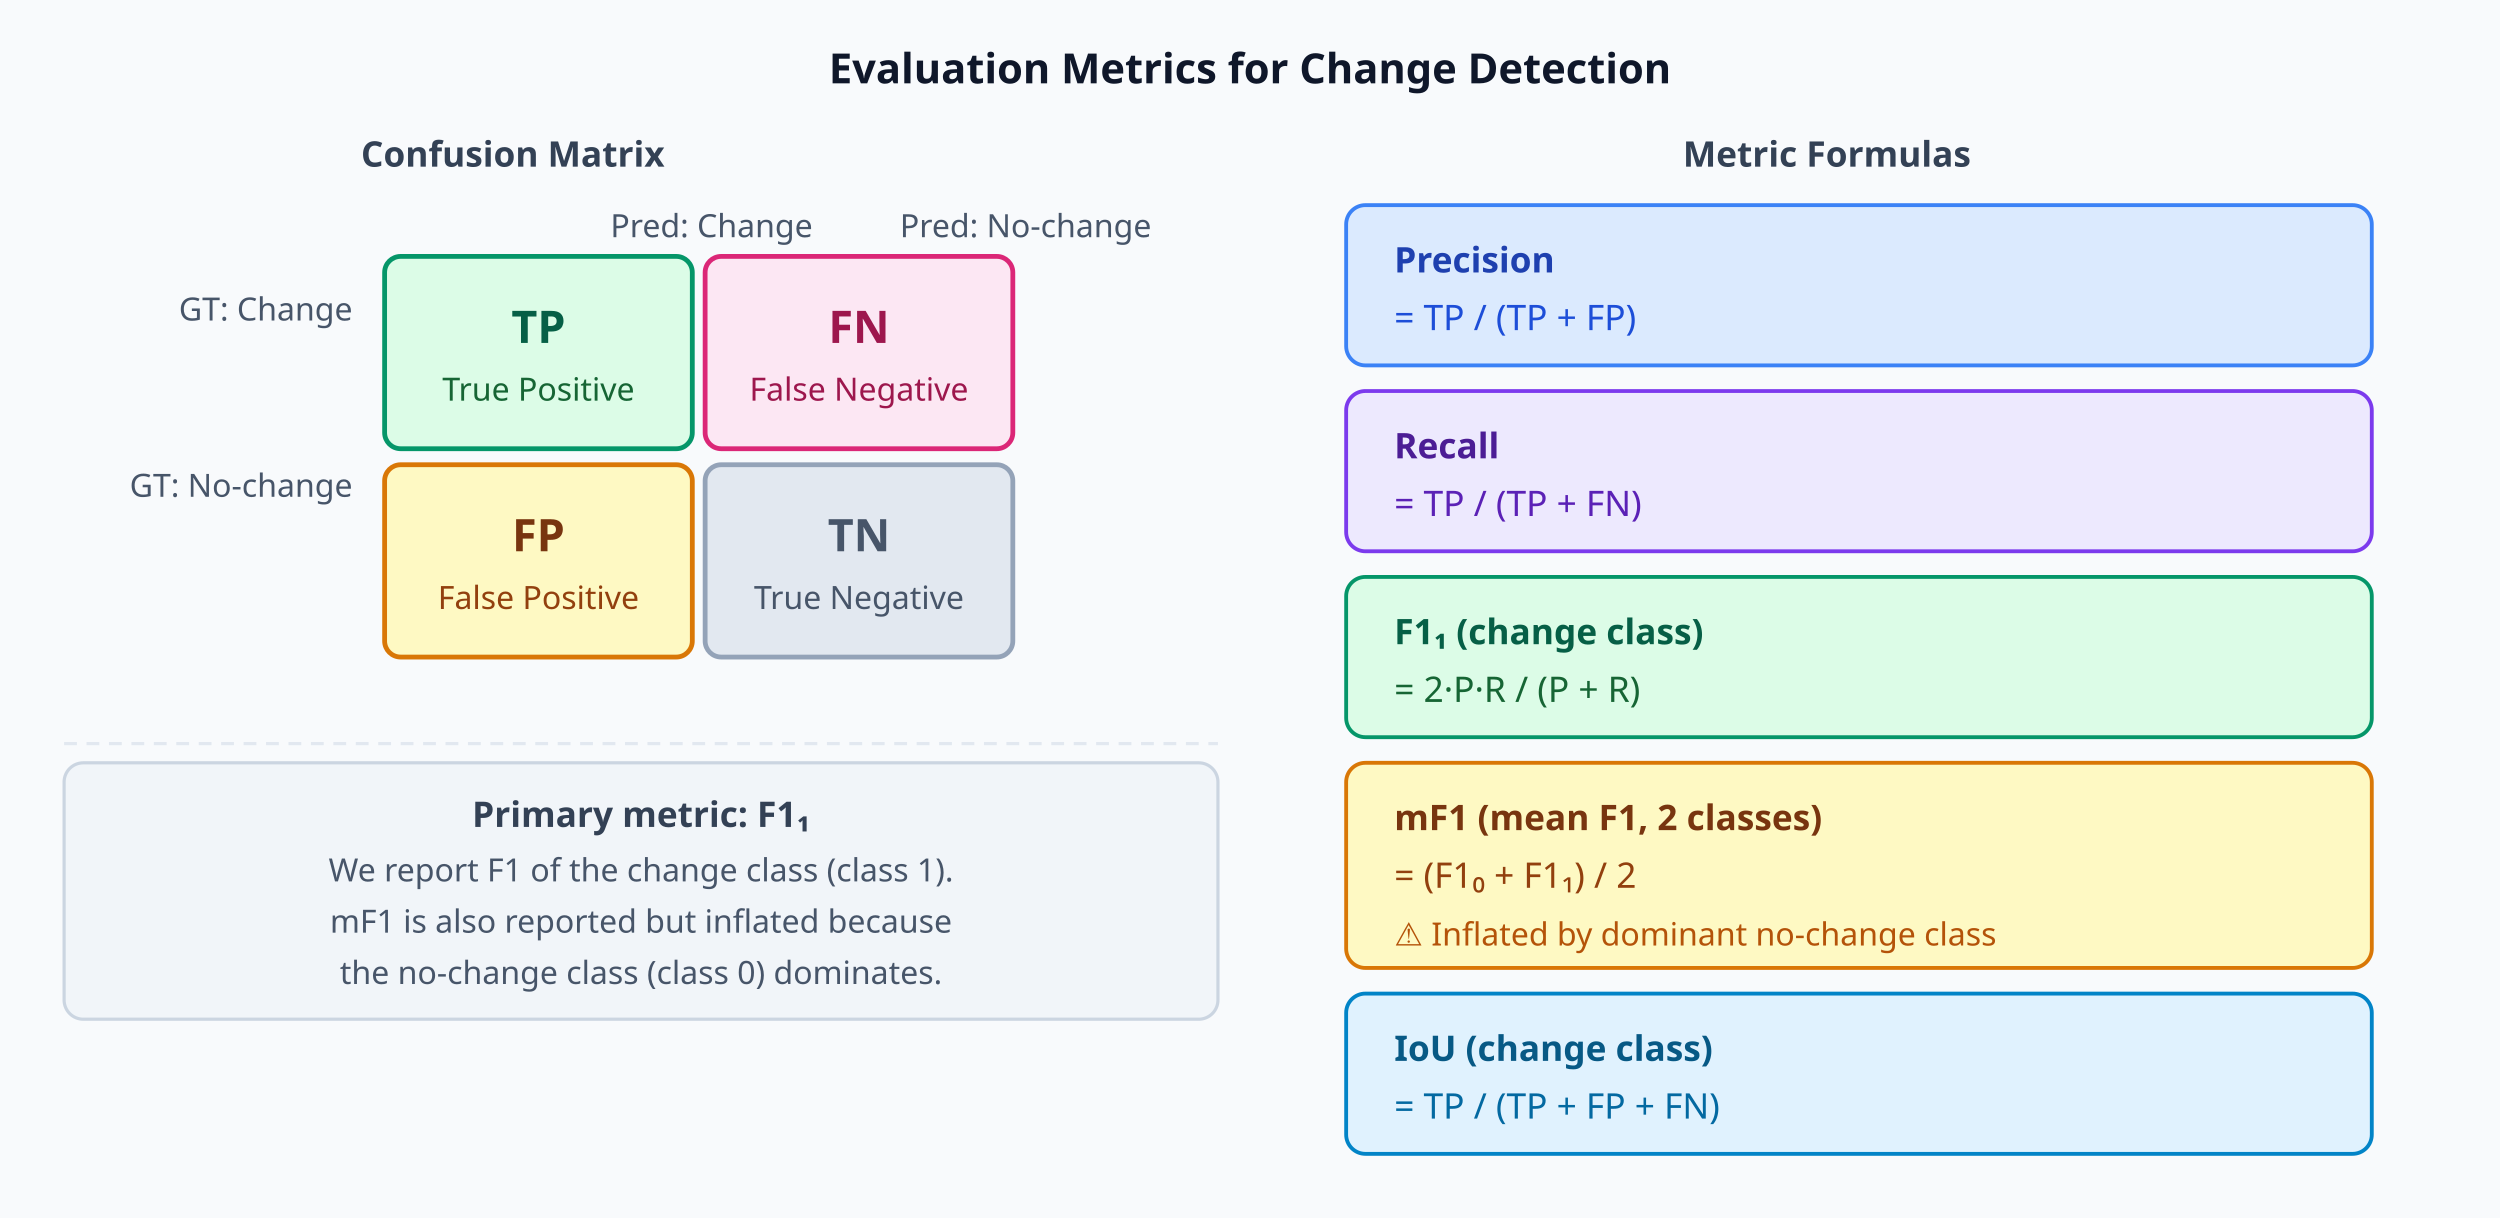
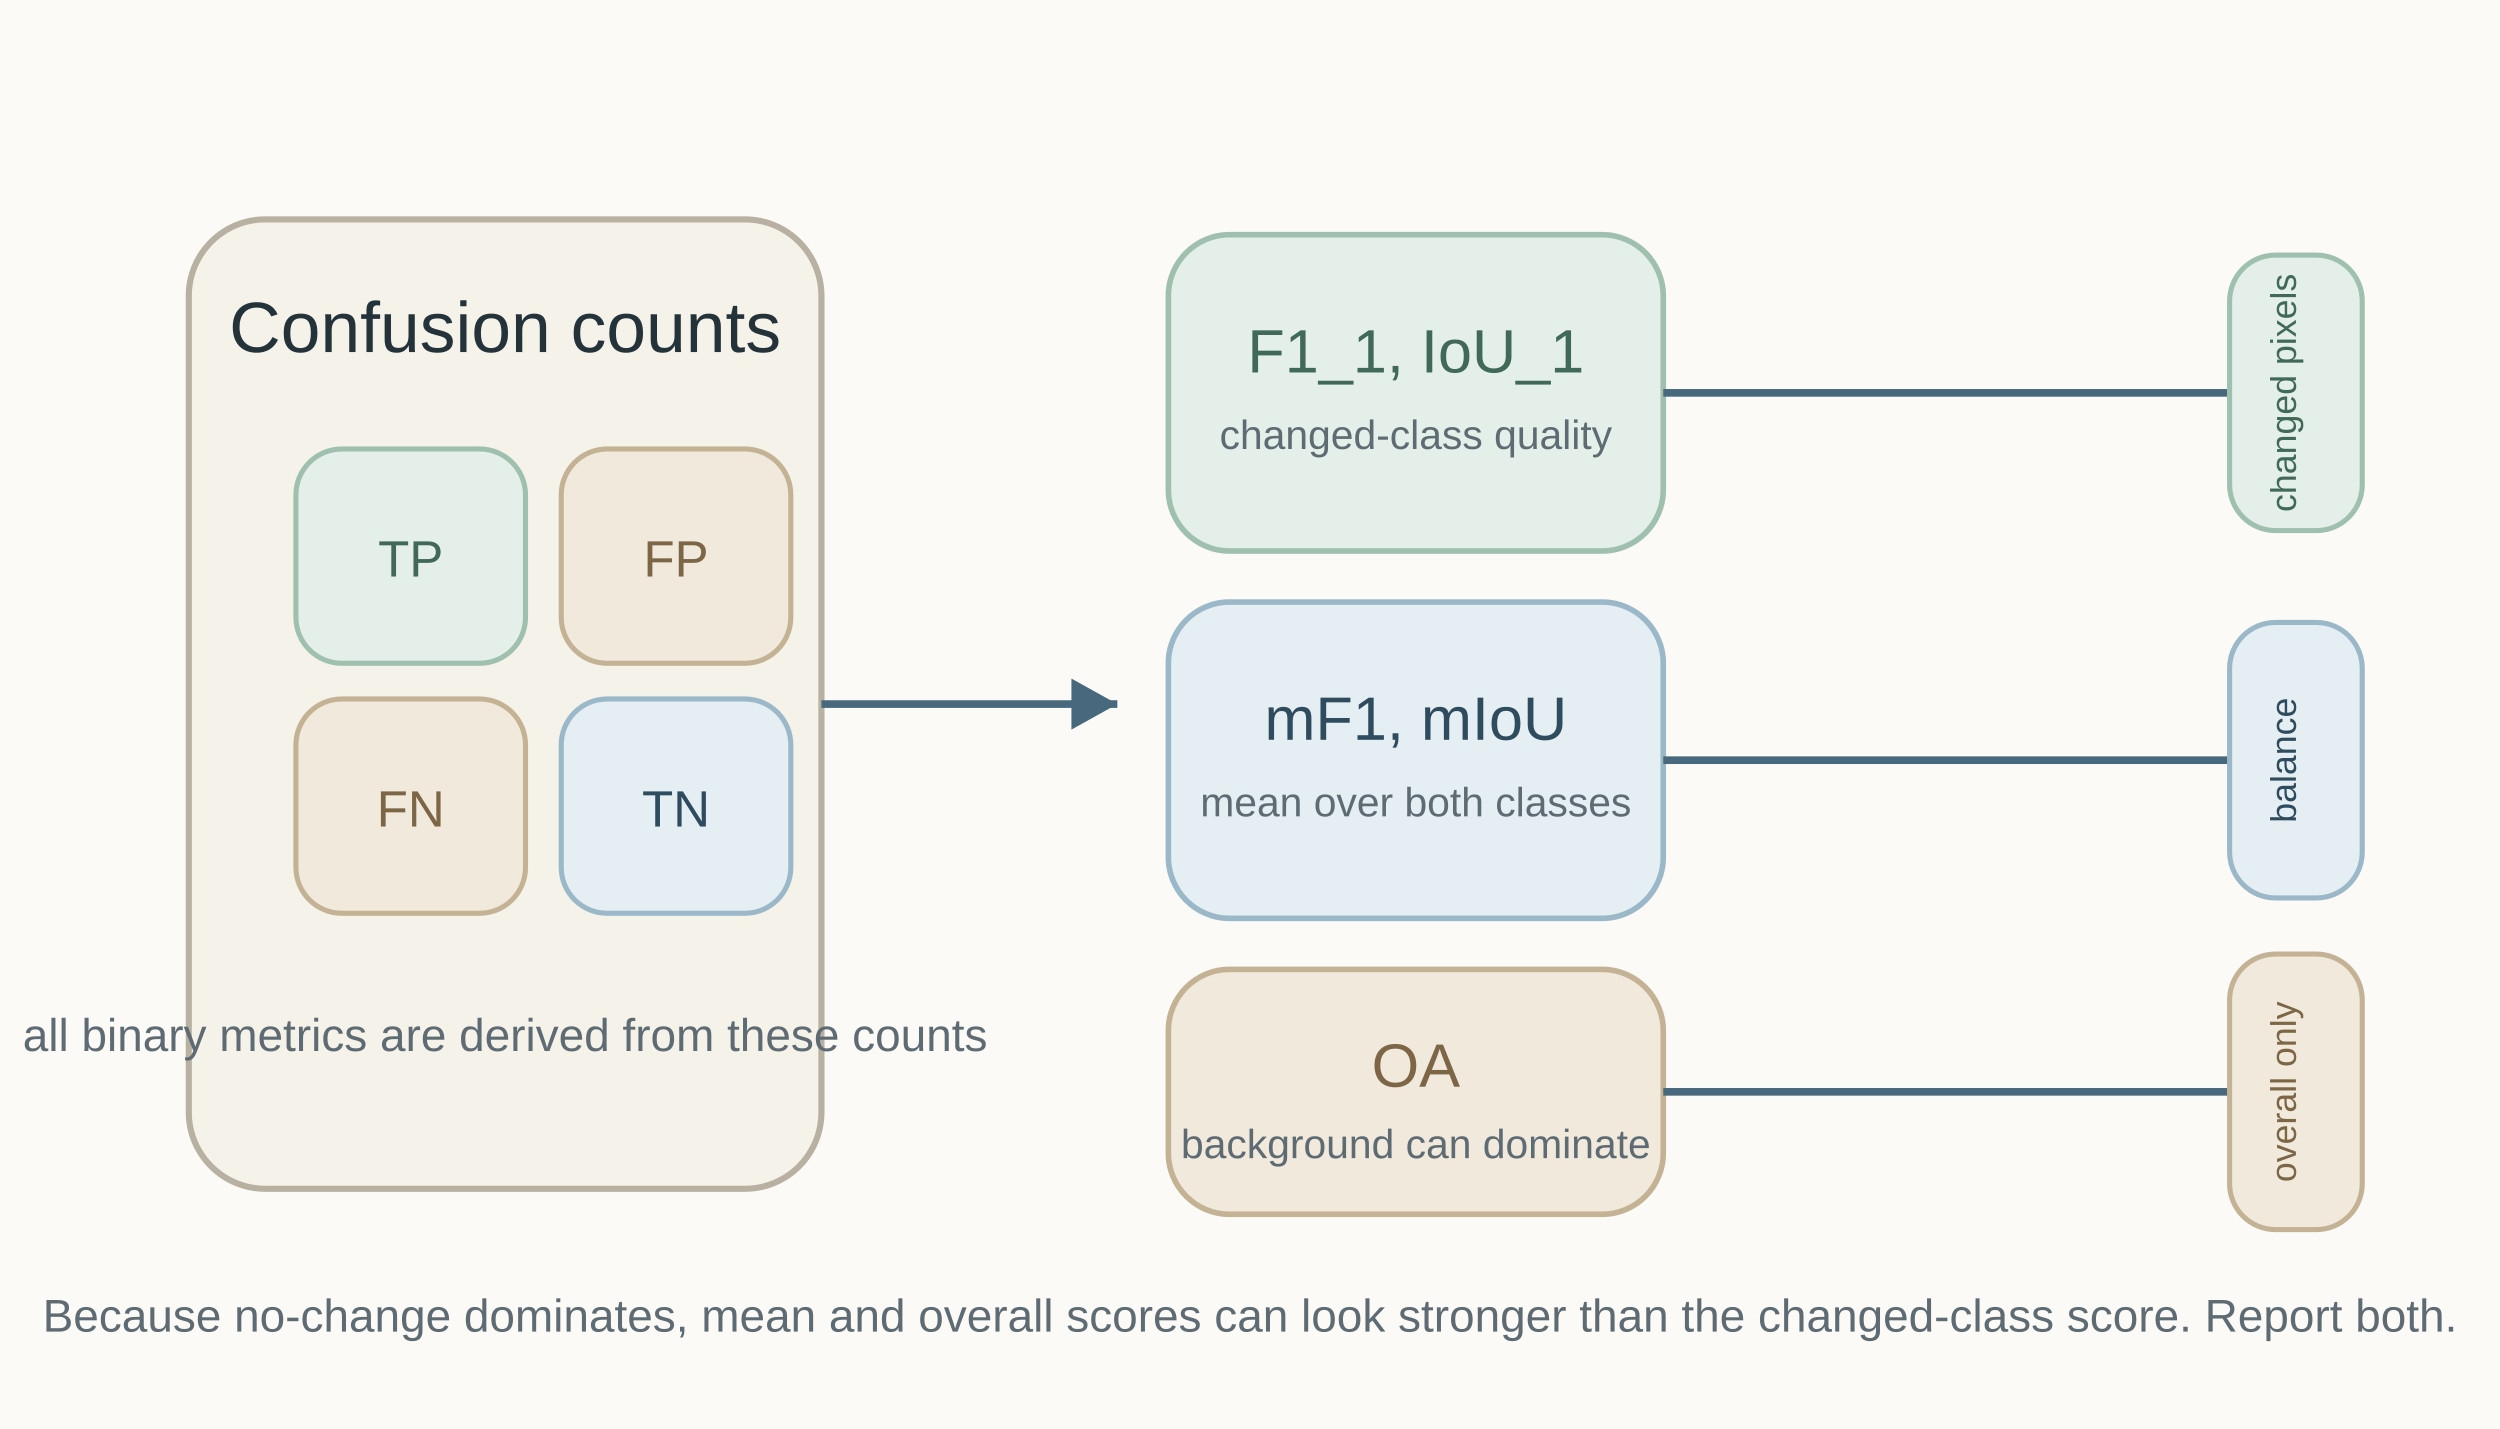
- <svg xmlns="http://www.w3.org/2000/svg" viewBox="0 0 780 380">
-   <rect width="780" height="380" fill="#f8fafc" />
-   <text x="390" y="26" text-anchor="middle" font-family="system-ui" font-size="13" font-weight="600" fill="#0f172a">Evaluation Metrics for Change Detection</text>
-   <text x="160" y="52" text-anchor="middle" font-family="system-ui" font-size="11" font-weight="600" fill="#334155">Confusion Matrix</text>
-   <text x="222" y="74" text-anchor="middle" font-family="system-ui" font-size="10" fill="#475569">Pred: Change</text>
-   <text x="320" y="74" text-anchor="middle" font-family="system-ui" font-size="10" fill="#475569">Pred: No-change</text>
-   <text x="110" y="100" text-anchor="end" font-family="system-ui" font-size="10" fill="#475569">GT: Change</text>
-   <text x="110" y="155" text-anchor="end" font-family="system-ui" font-size="10" fill="#475569">GT: No-change</text>
-   <rect x="120" y="80" width="96" height="60" rx="5" fill="#dcfce7" stroke="#059669" stroke-width="1.5" />
-   <text x="168" y="107" text-anchor="middle" font-family="system-ui" font-size="14" font-weight="700" fill="#065f46">TP</text>
-   <text x="168" y="125" text-anchor="middle" font-family="system-ui" font-size="10" fill="#166534">True Positive</text>
-   <rect x="220" y="80" width="96" height="60" rx="5" fill="#fce7f3" stroke="#db2777" stroke-width="1.5" />
-   <text x="268" y="107" text-anchor="middle" font-family="system-ui" font-size="14" font-weight="700" fill="#9d174d">FN</text>
-   <text x="268" y="125" text-anchor="middle" font-family="system-ui" font-size="10" fill="#9d174d">False Negative</text>
-   <rect x="120" y="145" width="96" height="60" rx="5" fill="#fef9c3" stroke="#d97706" stroke-width="1.5" />
-   <text x="168" y="172" text-anchor="middle" font-family="system-ui" font-size="14" font-weight="700" fill="#78350f">FP</text>
-   <text x="168" y="190" text-anchor="middle" font-family="system-ui" font-size="10" fill="#92400e">False Positive</text>
-   <rect x="220" y="145" width="96" height="60" rx="5" fill="#e2e8f0" stroke="#94a3b8" stroke-width="1.5" />
-   <text x="268" y="172" text-anchor="middle" font-family="system-ui" font-size="14" font-weight="700" fill="#475569">TN</text>
-   <text x="268" y="190" text-anchor="middle" font-family="system-ui" font-size="10" fill="#475569">True Negative</text>
-   <text x="570" y="52" text-anchor="middle" font-family="system-ui" font-size="11" font-weight="600" fill="#334155">Metric Formulas</text>
-   <rect x="420" y="64" width="320" height="50" rx="6" fill="#dbeafe" stroke="#3b82f6" stroke-width="1.2" />
-   <text x="435" y="85" font-family="system-ui" font-size="11" font-weight="600" fill="#1e40af">Precision</text>
-   <text x="435" y="103" font-family="system-ui" font-size="11" fill="#1d4ed8">= TP / (TP + FP)</text>
-   <rect x="420" y="122" width="320" height="50" rx="6" fill="#ede9fe" stroke="#7c3aed" stroke-width="1.2" />
-   <text x="435" y="143" font-family="system-ui" font-size="11" font-weight="600" fill="#4c1d95">Recall</text>
-   <text x="435" y="161" font-family="system-ui" font-size="11" fill="#5b21b6">= TP / (TP + FN)</text>
-   <rect x="420" y="180" width="320" height="50" rx="6" fill="#dcfce7" stroke="#059669" stroke-width="1.2" />
-   <text x="435" y="201" font-family="system-ui" font-size="11" font-weight="600" fill="#065f46">F1₁ (change class)</text>
-   <text x="435" y="219" font-family="system-ui" font-size="11" fill="#166534">= 2·P·R / (P + R)</text>
-   <rect x="420" y="238" width="320" height="64" rx="6" fill="#fef9c3" stroke="#d97706" stroke-width="1.2" />
-   <text x="435" y="259" font-family="system-ui" font-size="11" font-weight="600" fill="#78350f">mF1 (mean F1, 2 classes)</text>
-   <text x="435" y="277" font-family="system-ui" font-size="11" fill="#92400e">= (F1₀ + F1₁) / 2</text>
-   <text x="435" y="295" font-family="system-ui" font-size="10" fill="#b45309">⚠ Inflated by dominant no-change class</text>
-   <rect x="420" y="310" width="320" height="50" rx="6" fill="#e0f2fe" stroke="#0284c7" stroke-width="1.2" />
-   <text x="435" y="331" font-family="system-ui" font-size="11" font-weight="600" fill="#075985">IoU (change class)</text>
-   <text x="435" y="349" font-family="system-ui" font-size="11" fill="#0369a1">= TP / (TP + FP + FN)</text>
-   <line x1="20" y1="232" x2="380" y2="232" stroke="#e2e8f0" stroke-width="1" stroke-dasharray="4,3" />
-   <rect x="20" y="238" width="360" height="80" rx="6" fill="#f1f5f9" stroke="#cbd5e1" stroke-width="1" />
-   <text x="200" y="258" text-anchor="middle" font-family="system-ui" font-size="11" font-weight="600" fill="#334155">Primary metric: F1₁</text>
-   <text x="200" y="275" text-anchor="middle" font-family="system-ui" font-size="10" fill="#475569">We report F1 of the change class (class 1).</text>
-   <text x="200" y="291" text-anchor="middle" font-family="system-ui" font-size="10" fill="#475569">mF1 is also reported but inflated because</text>
-   <text x="200" y="307" text-anchor="middle" font-family="system-ui" font-size="10" fill="#475569">the no-change class (class 0) dominates.</text>
+ <svg xmlns="http://www.w3.org/2000/svg" viewBox="0 0 980 560" role="img" aria-labelledby="title desc">
+   <rect width="980" height="560" fill="#fbfaf7" />
+   <g font-family="IBM Plex Sans, Arial, sans-serif">
+     <rect x="74" y="86" width="248" height="380" rx="30" fill="#f5f2ea" stroke="#b8b0a0" stroke-width="2.4" />
+     <text x="198" y="138" text-anchor="middle" font-size="28" fill="#24323a">Confusion counts</text>
+     <rect x="116" y="176" width="90" height="84" rx="18" fill="#e3efe8" stroke="#9fc0af" stroke-width="2" />
+     <rect x="220" y="176" width="90" height="84" rx="18" fill="#f0e9dc" stroke="#c4b294" stroke-width="2" />
+     <rect x="116" y="274" width="90" height="84" rx="18" fill="#f0e9dc" stroke="#c4b294" stroke-width="2" />
+     <rect x="220" y="274" width="90" height="84" rx="18" fill="#e4eef3" stroke="#9bb8c9" stroke-width="2" />
+     <text x="161" y="226" text-anchor="middle" font-size="20" fill="#416957">TP</text>
+     <text x="265" y="226" text-anchor="middle" font-size="20" fill="#7c6646">FP</text>
+     <text x="161" y="324" text-anchor="middle" font-size="20" fill="#7c6646">FN</text>
+     <text x="265" y="324" text-anchor="middle" font-size="20" fill="#2f4b5e">TN</text>
+     <text x="198" y="412" text-anchor="middle" font-size="18" fill="#5e6b73">all binary metrics are derived from these counts</text>
+     <path d="M322 276 H438" stroke="#48697d" stroke-width="3" fill="none" />
+     <polygon points="438,276 420,266 420,286" fill="#48697d" />
+     <rect x="458" y="92" width="194" height="124" rx="24" fill="#e3efe8" stroke="#9fc0af" stroke-width="2.2" />
+     <rect x="458" y="236" width="194" height="124" rx="24" fill="#e4eef3" stroke="#9bb8c9" stroke-width="2.2" />
+     <rect x="458" y="380" width="194" height="96" rx="24" fill="#f0e9dc" stroke="#c4b294" stroke-width="2.2" />
+     <text x="555" y="146" text-anchor="middle" font-size="24" fill="#416957">F1_1, IoU_1</text>
+     <text x="555" y="176" text-anchor="middle" font-size="16" fill="#5e6b73">changed-class quality</text>
+     <text x="555" y="290" text-anchor="middle" font-size="24" fill="#2f4b5e">mF1, mIoU</text>
+     <text x="555" y="320" text-anchor="middle" font-size="16" fill="#5e6b73">mean over both classes</text>
+     <text x="555" y="426" text-anchor="middle" font-size="24" fill="#7c6646">OA</text>
+     <text x="555" y="454" text-anchor="middle" font-size="16" fill="#5e6b73">background can dominate</text>
+     <path d="M652 154 H874" stroke="#48697d" stroke-width="3" fill="none" />
+     <path d="M652 298 H874" stroke="#48697d" stroke-width="3" fill="none" />
+     <path d="M652 428 H874" stroke="#48697d" stroke-width="3" fill="none" />
+     <rect x="874" y="100" width="52" height="108" rx="18" fill="#e3efe8" stroke="#9fc0af" stroke-width="2" />
+     <rect x="874" y="244" width="52" height="108" rx="18" fill="#e4eef3" stroke="#9bb8c9" stroke-width="2" />
+     <rect x="874" y="374" width="52" height="108" rx="18" fill="#f0e9dc" stroke="#c4b294" stroke-width="2" />
+     <text x="900" y="154" text-anchor="middle" font-size="14" fill="#416957" transform="rotate(-90 900 154)">changed pixels</text>
+     <text x="900" y="298" text-anchor="middle" font-size="14" fill="#2f4b5e" transform="rotate(-90 900 298)">balance</text>
+     <text x="900" y="428" text-anchor="middle" font-size="14" fill="#7c6646" transform="rotate(-90 900 428)">overall only</text>
+     <text x="490" y="522" text-anchor="middle" font-size="18" fill="#5e6b73">Because no-change dominates, mean and overall scores can look stronger than the changed-class score. Report both.</text>
+   </g>
</svg>
